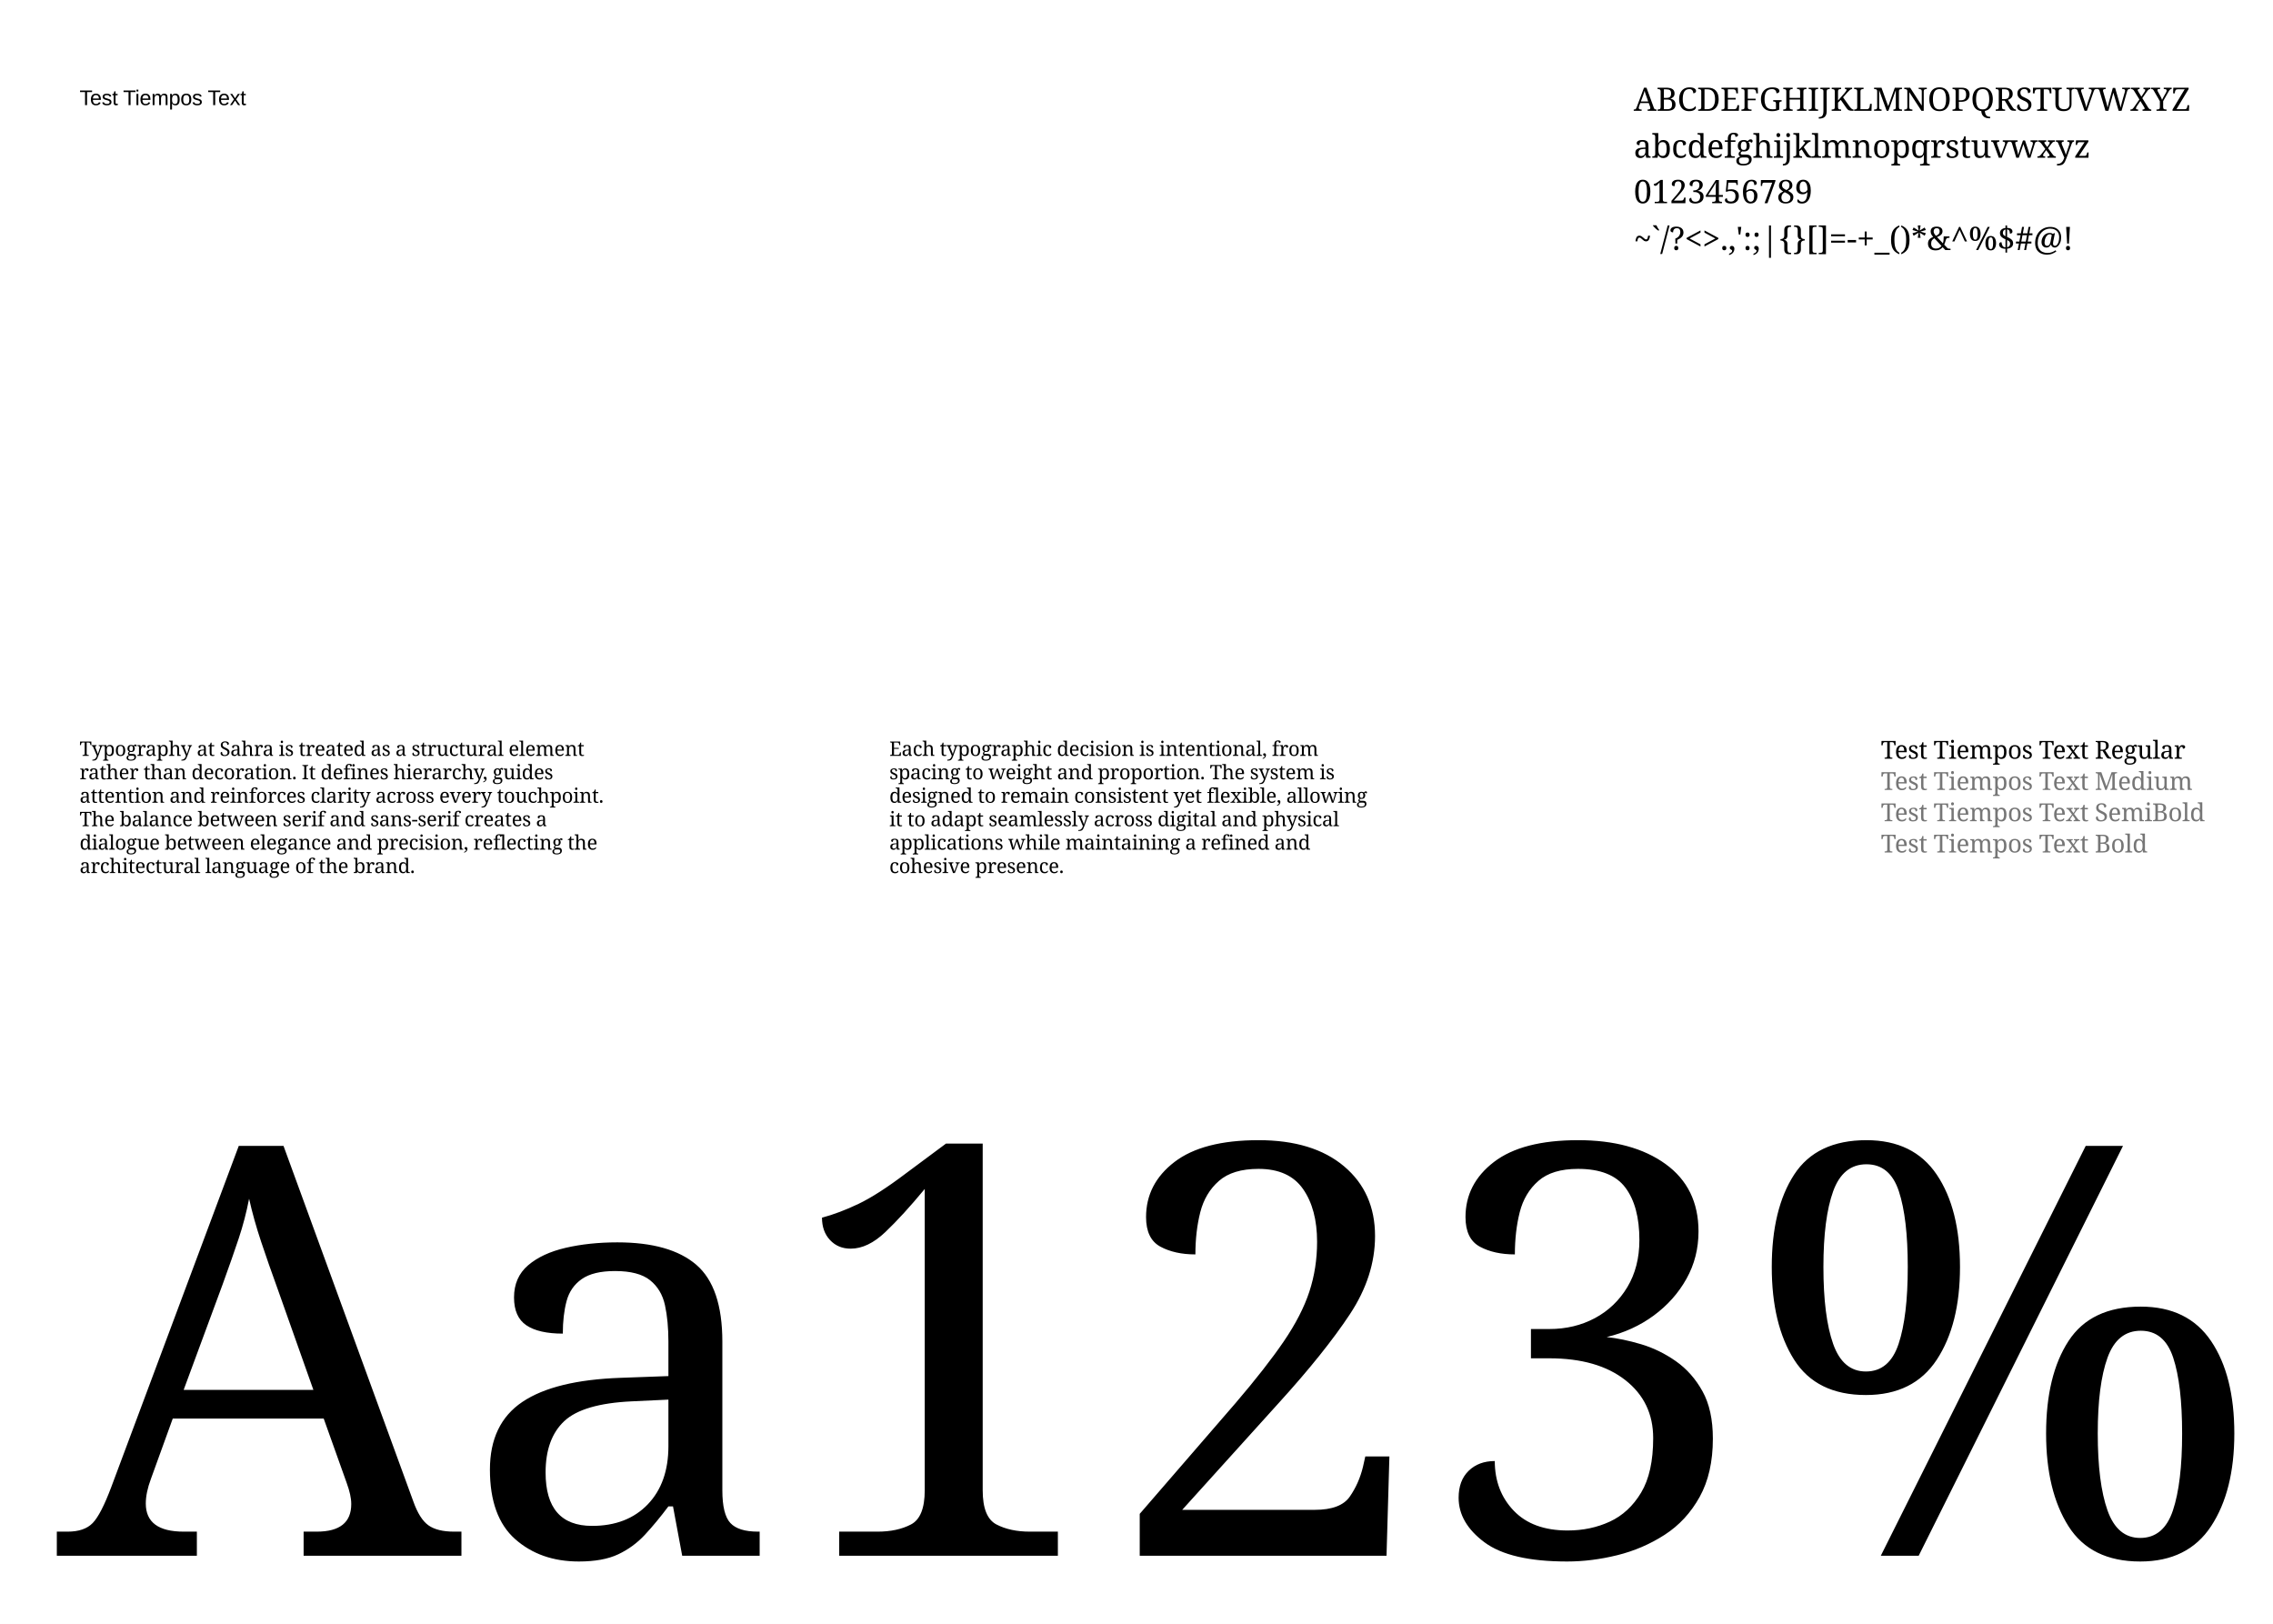
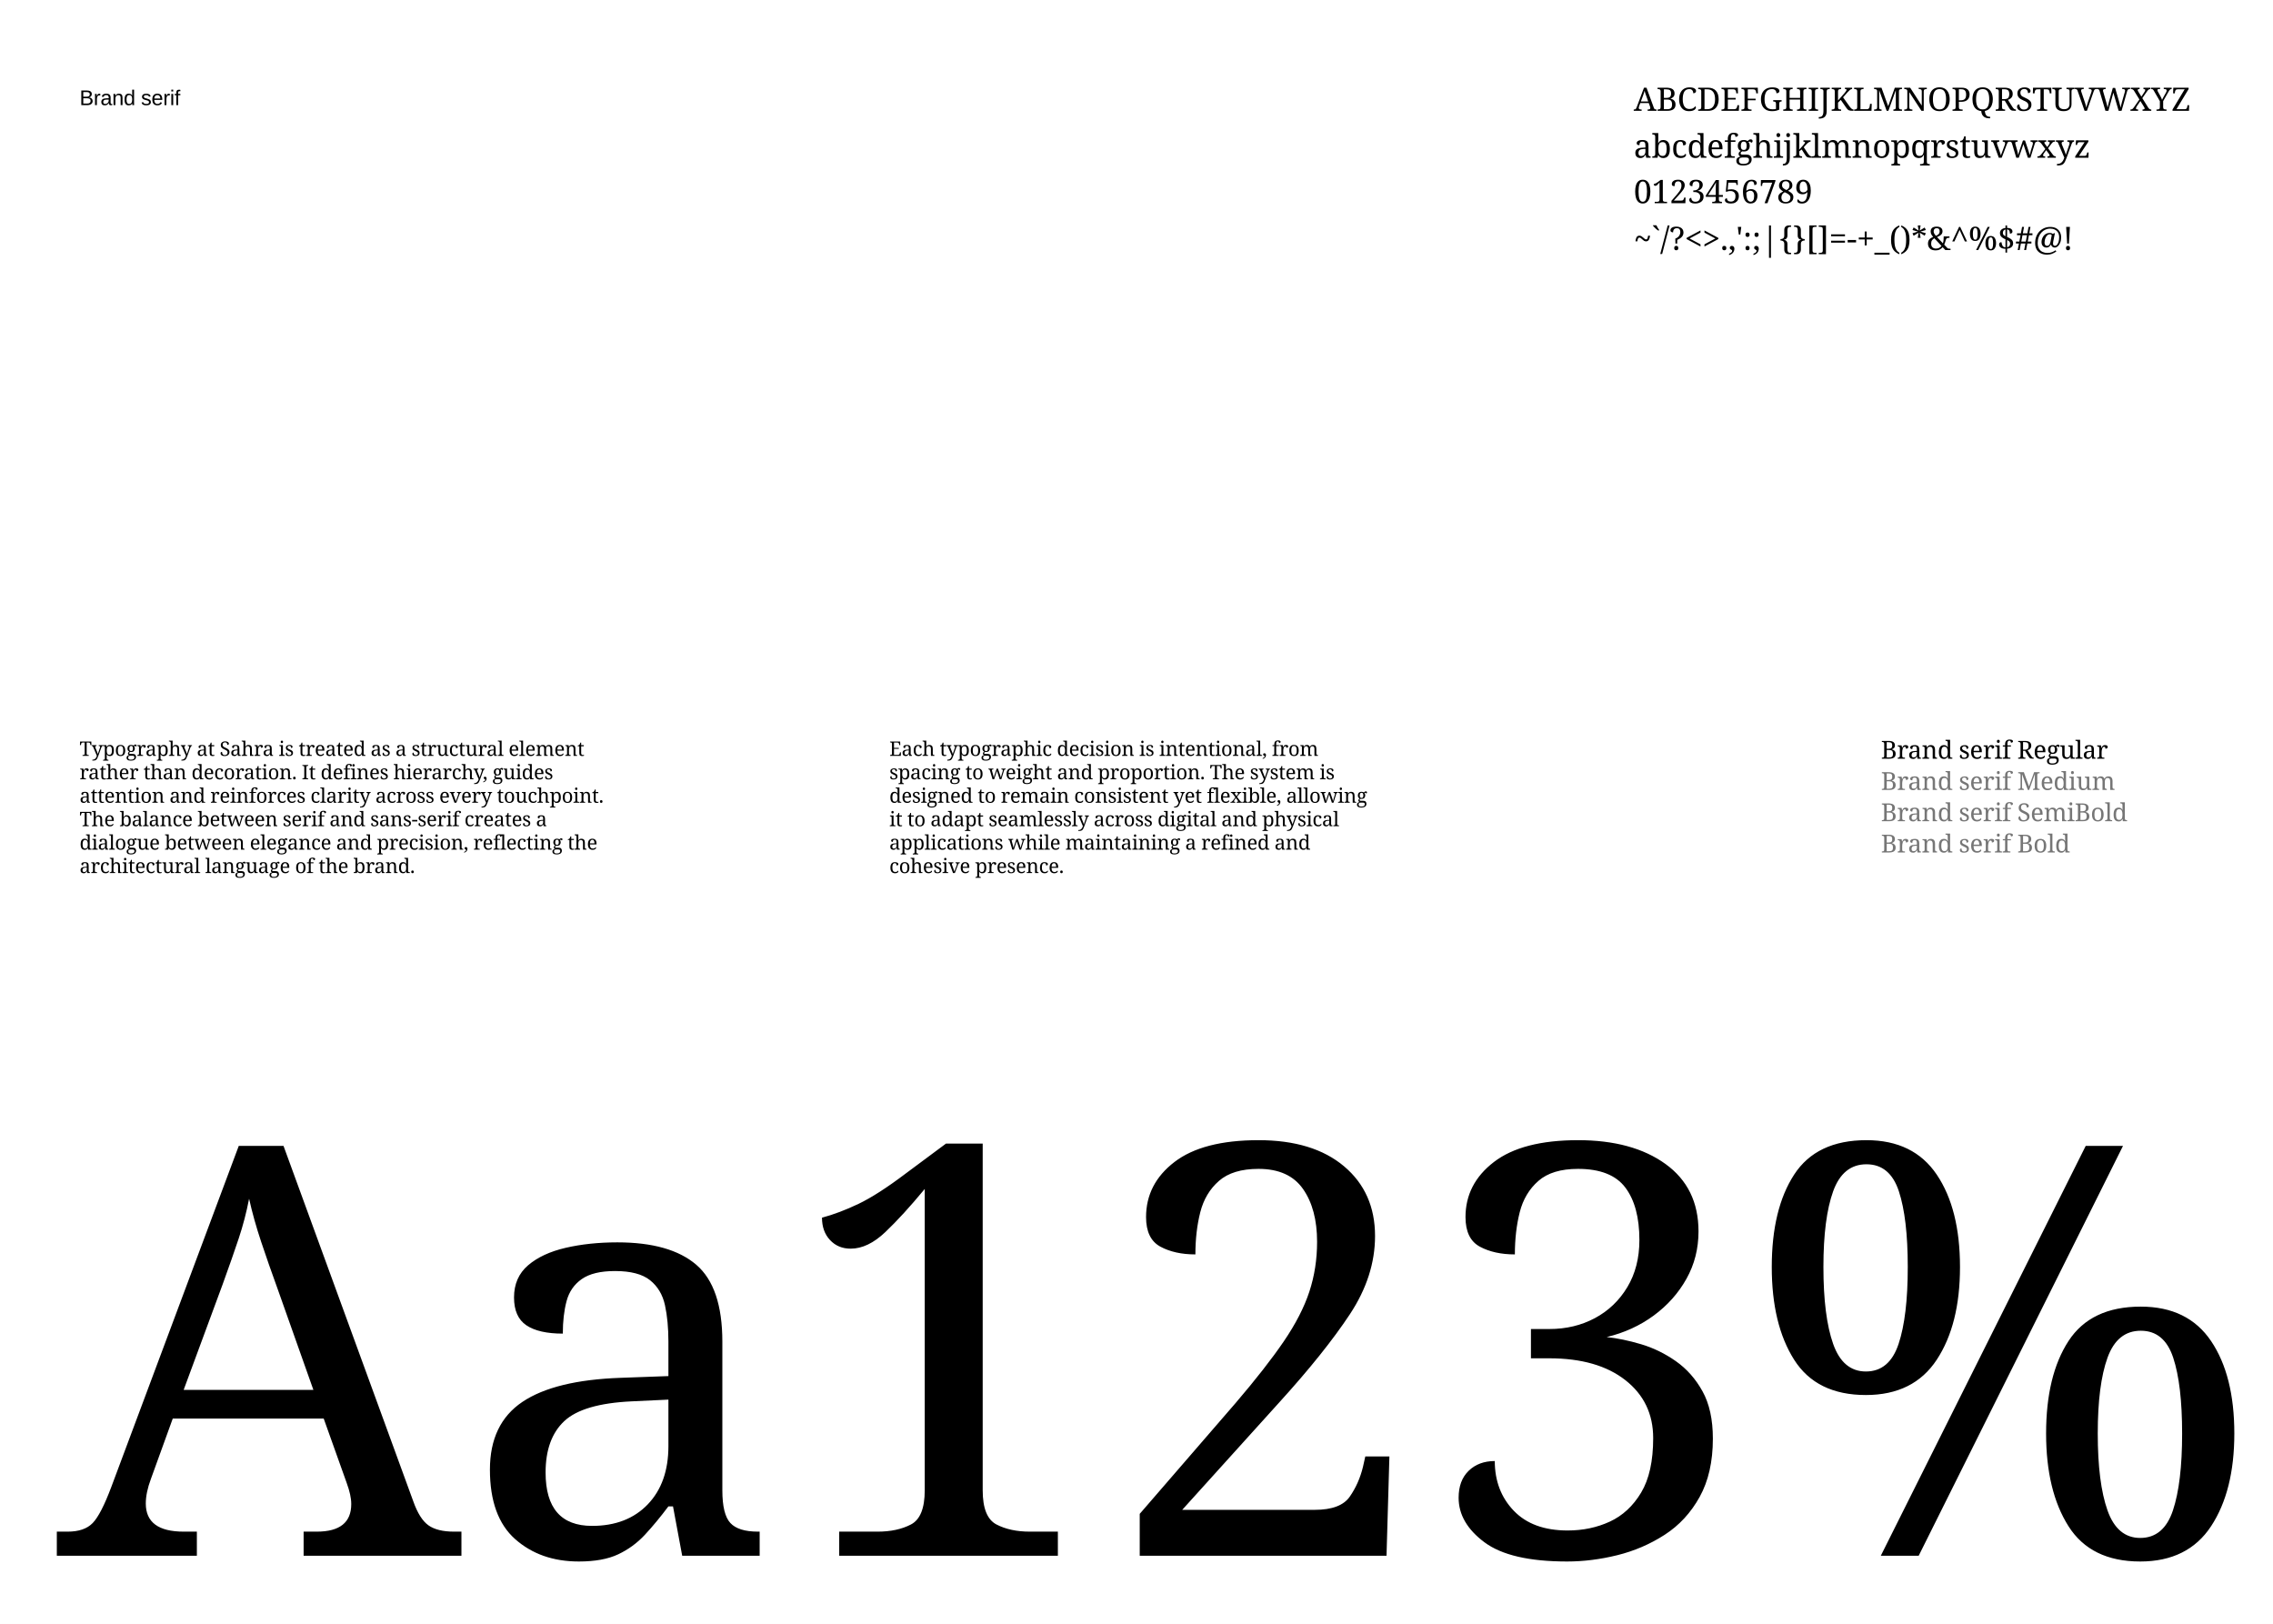
- <svg xmlns="http://www.w3.org/2000/svg" viewBox="0 0 1600 1143" data-export="typography-slide" role="img" aria-label="Type slide: Test Tiempos Text, the character set, two paragraphs, four weights and Aa123%!" style="color:rgb(30, 20, 15);fill:rgb(0, 0, 0);stroke:none;stroke-width:1px;" width="1600" height="1143">
+ <svg xmlns="http://www.w3.org/2000/svg" viewBox="0 0 1600 1143" data-export="typography-slide" role="img" aria-label="Type slide: Brand serif, the character set, two paragraphs, four weights and Aa123%!" style="color:rgb(30, 20, 15);fill:rgb(0, 0, 0);stroke:none;stroke-width:1px;" width="1600" height="1143">
  <rect width="1600" height="1143" fill="#FFFFFF" style="color:rgb(30, 20, 15);fill:rgb(255, 255, 255);stroke:none;stroke-width:1px;" />
  <g style="color:rgb(30, 20, 15);fill:rgb(0, 0, 0);stroke:none;stroke-width:1px;">
-     <text x="56" y="74" font-size="15" fill="#000000" style="color:rgb(30, 20, 15);fill:rgb(0, 0, 0);stroke:none;stroke-width:1px;font-family:'Inter Tight', 'Helvetica Neue', Arial, system-ui, sans-serif;font-size:15px;font-weight:400;letter-spacing:-0.16px;">Test Tiempos Text</text>
+     <text x="56" y="74" font-size="15" fill="#000000" style="color:rgb(30, 20, 15);fill:rgb(0, 0, 0);stroke:none;stroke-width:1px;font-family:'Inter Tight', 'Helvetica Neue', Arial, system-ui, sans-serif;font-size:15px;font-weight:400;letter-spacing:-0.16px;">Brand serif</text>
  </g>
  <g style="color:rgb(30, 20, 15);fill:rgb(0, 0, 0);stroke:none;stroke-width:1px;">
    <text x="1150" y="78" font-size="22.8" fill="#000000" style="color:rgb(30, 20, 15);fill:rgb(0, 0, 0);stroke:none;stroke-width:1px;font-family:'Test Tiempos Text', 'Source Serif 4', 'Iowan Old Style', Georgia, serif;font-size:22.8px;font-weight:400;letter-spacing:-0.16px;">ABCDEFGHIJKLMNOPQRSTUVWXYZ</text>
    <text x="1150" y="111" font-size="22.8" fill="#000000" style="color:rgb(30, 20, 15);fill:rgb(0, 0, 0);stroke:none;stroke-width:1px;font-family:'Test Tiempos Text', 'Source Serif 4', 'Iowan Old Style', Georgia, serif;font-size:22.8px;font-weight:400;letter-spacing:-0.16px;">abcdefghijklmnopqrstuvwxyz</text>
    <text x="1150" y="143" font-size="22.8" fill="#000000" style="color:rgb(30, 20, 15);fill:rgb(0, 0, 0);stroke:none;stroke-width:1px;font-family:'Test Tiempos Text', 'Source Serif 4', 'Iowan Old Style', Georgia, serif;font-size:22.8px;font-weight:400;letter-spacing:-0.16px;">0123456789</text>
    <text x="1150" y="176" font-size="22.8" fill="#000000" style="color:rgb(30, 20, 15);fill:rgb(0, 0, 0);stroke:none;stroke-width:1px;font-family:'Test Tiempos Text', 'Source Serif 4', 'Iowan Old Style', Georgia, serif;font-size:22.8px;font-weight:400;letter-spacing:-0.16px;">~`/?&lt;&gt;.,':;|{}[]=-+_()*&amp;^%$#@!</text>
  </g>
  <g style="color:rgb(30, 20, 15);fill:rgb(0, 0, 0);stroke:none;stroke-width:1px;">
    <text x="56" y="532" font-size="14.1" fill="#000000" style="color:rgb(30, 20, 15);fill:rgb(0, 0, 0);stroke:none;stroke-width:1px;font-family:'Test Tiempos Text', 'Source Serif 4', 'Iowan Old Style', Georgia, serif;font-size:14.1px;font-weight:400;letter-spacing:-0.16px;">Typography at Sahra is treated as a structural element</text>
    <text x="56" y="548.5" font-size="14.1" fill="#000000" style="color:rgb(30, 20, 15);fill:rgb(0, 0, 0);stroke:none;stroke-width:1px;font-family:'Test Tiempos Text', 'Source Serif 4', 'Iowan Old Style', Georgia, serif;font-size:14.1px;font-weight:400;letter-spacing:-0.16px;">rather than decoration. It defines hierarchy, guides</text>
    <text x="56" y="565" font-size="14.1" fill="#000000" style="color:rgb(30, 20, 15);fill:rgb(0, 0, 0);stroke:none;stroke-width:1px;font-family:'Test Tiempos Text', 'Source Serif 4', 'Iowan Old Style', Georgia, serif;font-size:14.1px;font-weight:400;letter-spacing:-0.16px;">attention and reinforces clarity across every touchpoint.</text>
    <text x="56" y="581.5" font-size="14.1" fill="#000000" style="color:rgb(30, 20, 15);fill:rgb(0, 0, 0);stroke:none;stroke-width:1px;font-family:'Test Tiempos Text', 'Source Serif 4', 'Iowan Old Style', Georgia, serif;font-size:14.1px;font-weight:400;letter-spacing:-0.16px;">The balance between serif and sans-serif creates a</text>
    <text x="56" y="598" font-size="14.1" fill="#000000" style="color:rgb(30, 20, 15);fill:rgb(0, 0, 0);stroke:none;stroke-width:1px;font-family:'Test Tiempos Text', 'Source Serif 4', 'Iowan Old Style', Georgia, serif;font-size:14.1px;font-weight:400;letter-spacing:-0.16px;">dialogue between elegance and precision, reflecting the</text>
    <text x="56" y="614.5" font-size="14.1" fill="#000000" style="color:rgb(30, 20, 15);fill:rgb(0, 0, 0);stroke:none;stroke-width:1px;font-family:'Test Tiempos Text', 'Source Serif 4', 'Iowan Old Style', Georgia, serif;font-size:14.1px;font-weight:400;letter-spacing:-0.16px;">architectural language of the brand.</text>
  </g>
  <g style="color:rgb(30, 20, 15);fill:rgb(0, 0, 0);stroke:none;stroke-width:1px;">
    <text x="626" y="532" font-size="14.1" fill="#000000" style="color:rgb(30, 20, 15);fill:rgb(0, 0, 0);stroke:none;stroke-width:1px;font-family:'Test Tiempos Text', 'Source Serif 4', 'Iowan Old Style', Georgia, serif;font-size:14.1px;font-weight:400;letter-spacing:-0.16px;">Each typographic decision is intentional, from</text>
    <text x="626" y="548.5" font-size="14.1" fill="#000000" style="color:rgb(30, 20, 15);fill:rgb(0, 0, 0);stroke:none;stroke-width:1px;font-family:'Test Tiempos Text', 'Source Serif 4', 'Iowan Old Style', Georgia, serif;font-size:14.1px;font-weight:400;letter-spacing:-0.16px;">spacing to weight and proportion. The system is</text>
    <text x="626" y="565" font-size="14.1" fill="#000000" style="color:rgb(30, 20, 15);fill:rgb(0, 0, 0);stroke:none;stroke-width:1px;font-family:'Test Tiempos Text', 'Source Serif 4', 'Iowan Old Style', Georgia, serif;font-size:14.1px;font-weight:400;letter-spacing:-0.16px;">designed to remain consistent yet flexible, allowing</text>
    <text x="626" y="581.5" font-size="14.1" fill="#000000" style="color:rgb(30, 20, 15);fill:rgb(0, 0, 0);stroke:none;stroke-width:1px;font-family:'Test Tiempos Text', 'Source Serif 4', 'Iowan Old Style', Georgia, serif;font-size:14.1px;font-weight:400;letter-spacing:-0.16px;">it to adapt seamlessly across digital and physical</text>
    <text x="626" y="598" font-size="14.1" fill="#000000" style="color:rgb(30, 20, 15);fill:rgb(0, 0, 0);stroke:none;stroke-width:1px;font-family:'Test Tiempos Text', 'Source Serif 4', 'Iowan Old Style', Georgia, serif;font-size:14.1px;font-weight:400;letter-spacing:-0.16px;">applications while maintaining a refined and</text>
    <text x="626" y="614.5" font-size="14.1" fill="#000000" style="color:rgb(30, 20, 15);fill:rgb(0, 0, 0);stroke:none;stroke-width:1px;font-family:'Test Tiempos Text', 'Source Serif 4', 'Iowan Old Style', Georgia, serif;font-size:14.1px;font-weight:400;letter-spacing:-0.16px;">cohesive presence.</text>
  </g>
  <g style="color:rgb(30, 20, 15);fill:rgb(0, 0, 0);stroke:none;stroke-width:1px;">
-     <text x="1324" y="534" font-size="17.5" fill="#000000" style="color:rgb(30, 20, 15);fill:rgb(0, 0, 0);stroke:none;stroke-width:1px;font-family:'Test Tiempos Text', 'Source Serif 4', 'Iowan Old Style', Georgia, serif;font-size:17.5px;font-weight:400;letter-spacing:-0.16px;">Test Tiempos Text Regular</text>
-     <text x="1324" y="556" font-size="17.5" fill="#767676" style="color:rgb(30, 20, 15);fill:rgb(118, 118, 118);stroke:none;stroke-width:1px;font-family:'Test Tiempos Text', 'Source Serif 4', 'Iowan Old Style', Georgia, serif;font-size:17.5px;font-weight:400;letter-spacing:-0.16px;">Test Tiempos Text Medium</text>
-     <text x="1324" y="578" font-size="17.5" fill="#767676" style="color:rgb(30, 20, 15);fill:rgb(118, 118, 118);stroke:none;stroke-width:1px;font-family:'Test Tiempos Text', 'Source Serif 4', 'Iowan Old Style', Georgia, serif;font-size:17.5px;font-weight:400;letter-spacing:-0.16px;">Test Tiempos Text SemiBold</text>
-     <text x="1324" y="600" font-size="17.5" fill="#767676" style="color:rgb(30, 20, 15);fill:rgb(118, 118, 118);stroke:none;stroke-width:1px;font-family:'Test Tiempos Text', 'Source Serif 4', 'Iowan Old Style', Georgia, serif;font-size:17.5px;font-weight:400;letter-spacing:-0.16px;">Test Tiempos Text Bold</text>
+     <text x="1324" y="534" font-size="17.5" fill="#000000" style="color:rgb(30, 20, 15);fill:rgb(0, 0, 0);stroke:none;stroke-width:1px;font-family:'Test Tiempos Text', 'Source Serif 4', 'Iowan Old Style', Georgia, serif;font-size:17.5px;font-weight:400;letter-spacing:-0.16px;">Brand serif Regular</text>
+     <text x="1324" y="556" font-size="17.5" fill="#767676" style="color:rgb(30, 20, 15);fill:rgb(118, 118, 118);stroke:none;stroke-width:1px;font-family:'Test Tiempos Text', 'Source Serif 4', 'Iowan Old Style', Georgia, serif;font-size:17.5px;font-weight:400;letter-spacing:-0.16px;">Brand serif Medium</text>
+     <text x="1324" y="578" font-size="17.5" fill="#767676" style="color:rgb(30, 20, 15);fill:rgb(118, 118, 118);stroke:none;stroke-width:1px;font-family:'Test Tiempos Text', 'Source Serif 4', 'Iowan Old Style', Georgia, serif;font-size:17.5px;font-weight:400;letter-spacing:-0.16px;">Brand serif SemiBold</text>
+     <text x="1324" y="600" font-size="17.5" fill="#767676" style="color:rgb(30, 20, 15);fill:rgb(118, 118, 118);stroke:none;stroke-width:1px;font-family:'Test Tiempos Text', 'Source Serif 4', 'Iowan Old Style', Georgia, serif;font-size:17.5px;font-weight:400;letter-spacing:-0.16px;">Brand serif Bold</text>
  </g>
  <g style="color:rgb(30, 20, 15);fill:rgb(0, 0, 0);stroke:none;stroke-width:1px;">
    <text x="40" y="1095" font-size="404" font-weight="500" fill="#000000" textLength="1512" lengthAdjust="spacingAndGlyphs" style="color:rgb(30, 20, 15);fill:rgb(0, 0, 0);stroke:none;stroke-width:1px;font-family:'Test Tiempos Text', 'Source Serif 4', 'Iowan Old Style', Georgia, serif;font-size:404px;font-weight:500;letter-spacing:-0.16px;">Aa123%!</text>
  </g>
</svg>
